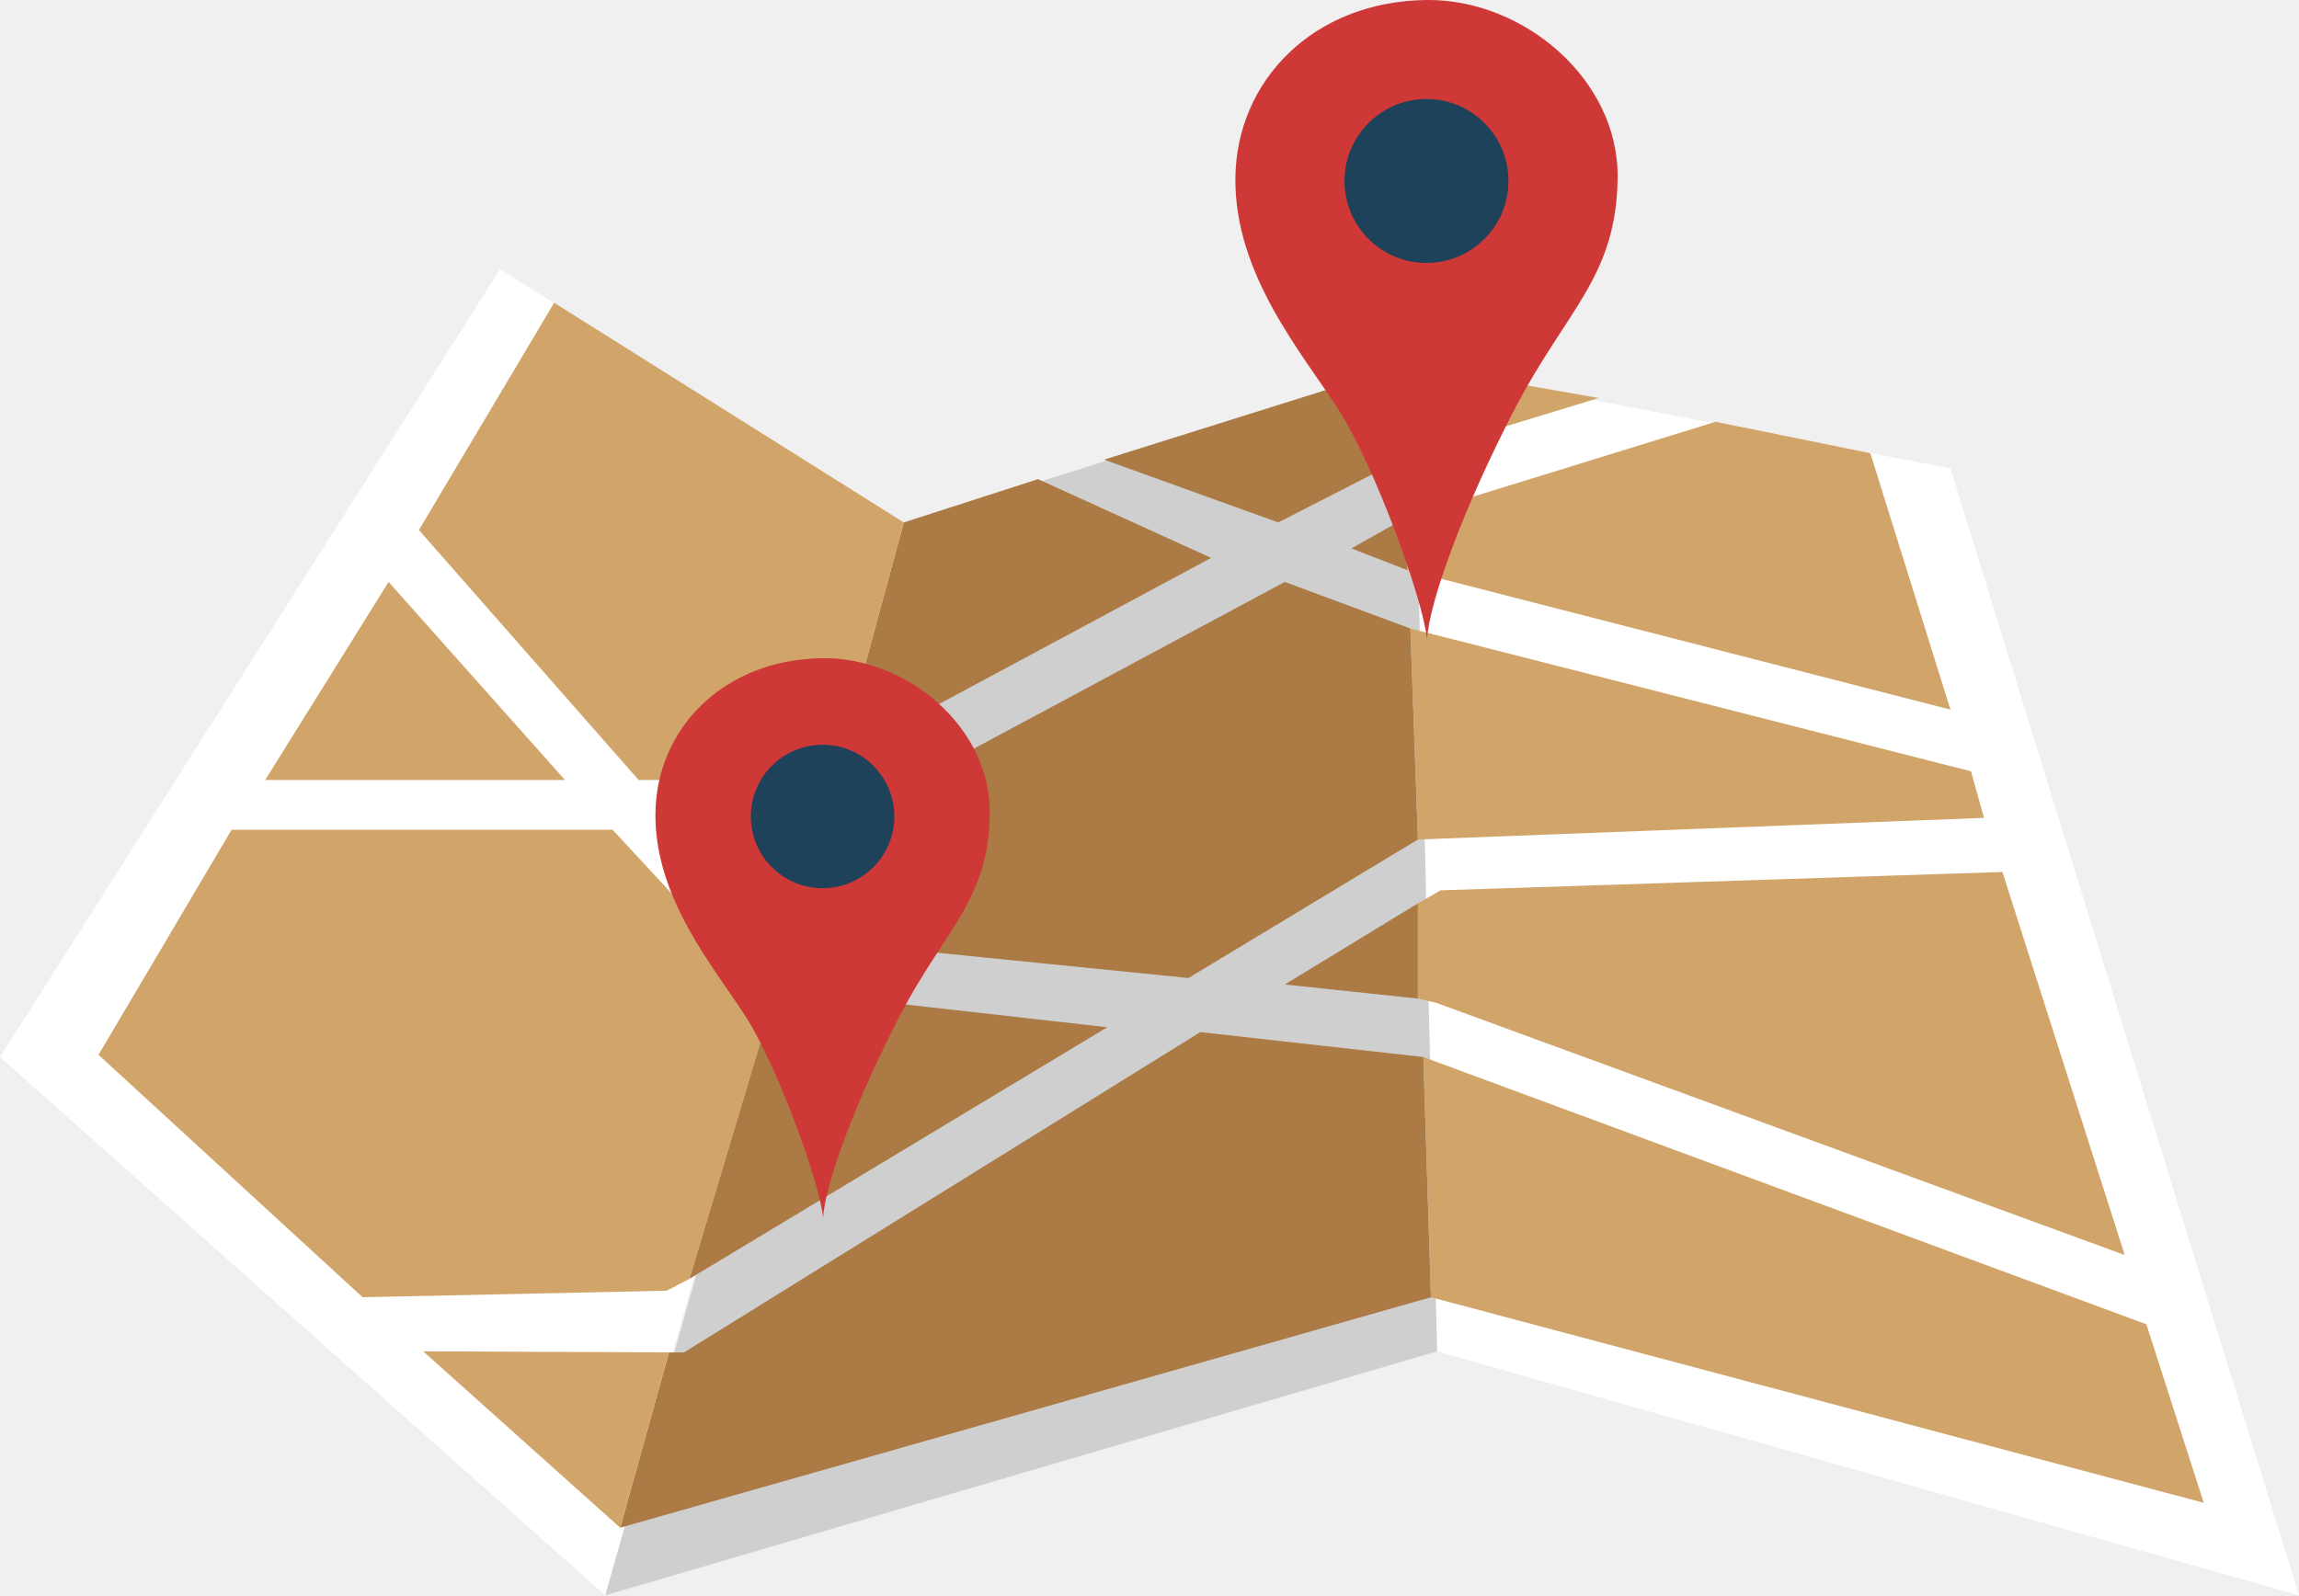
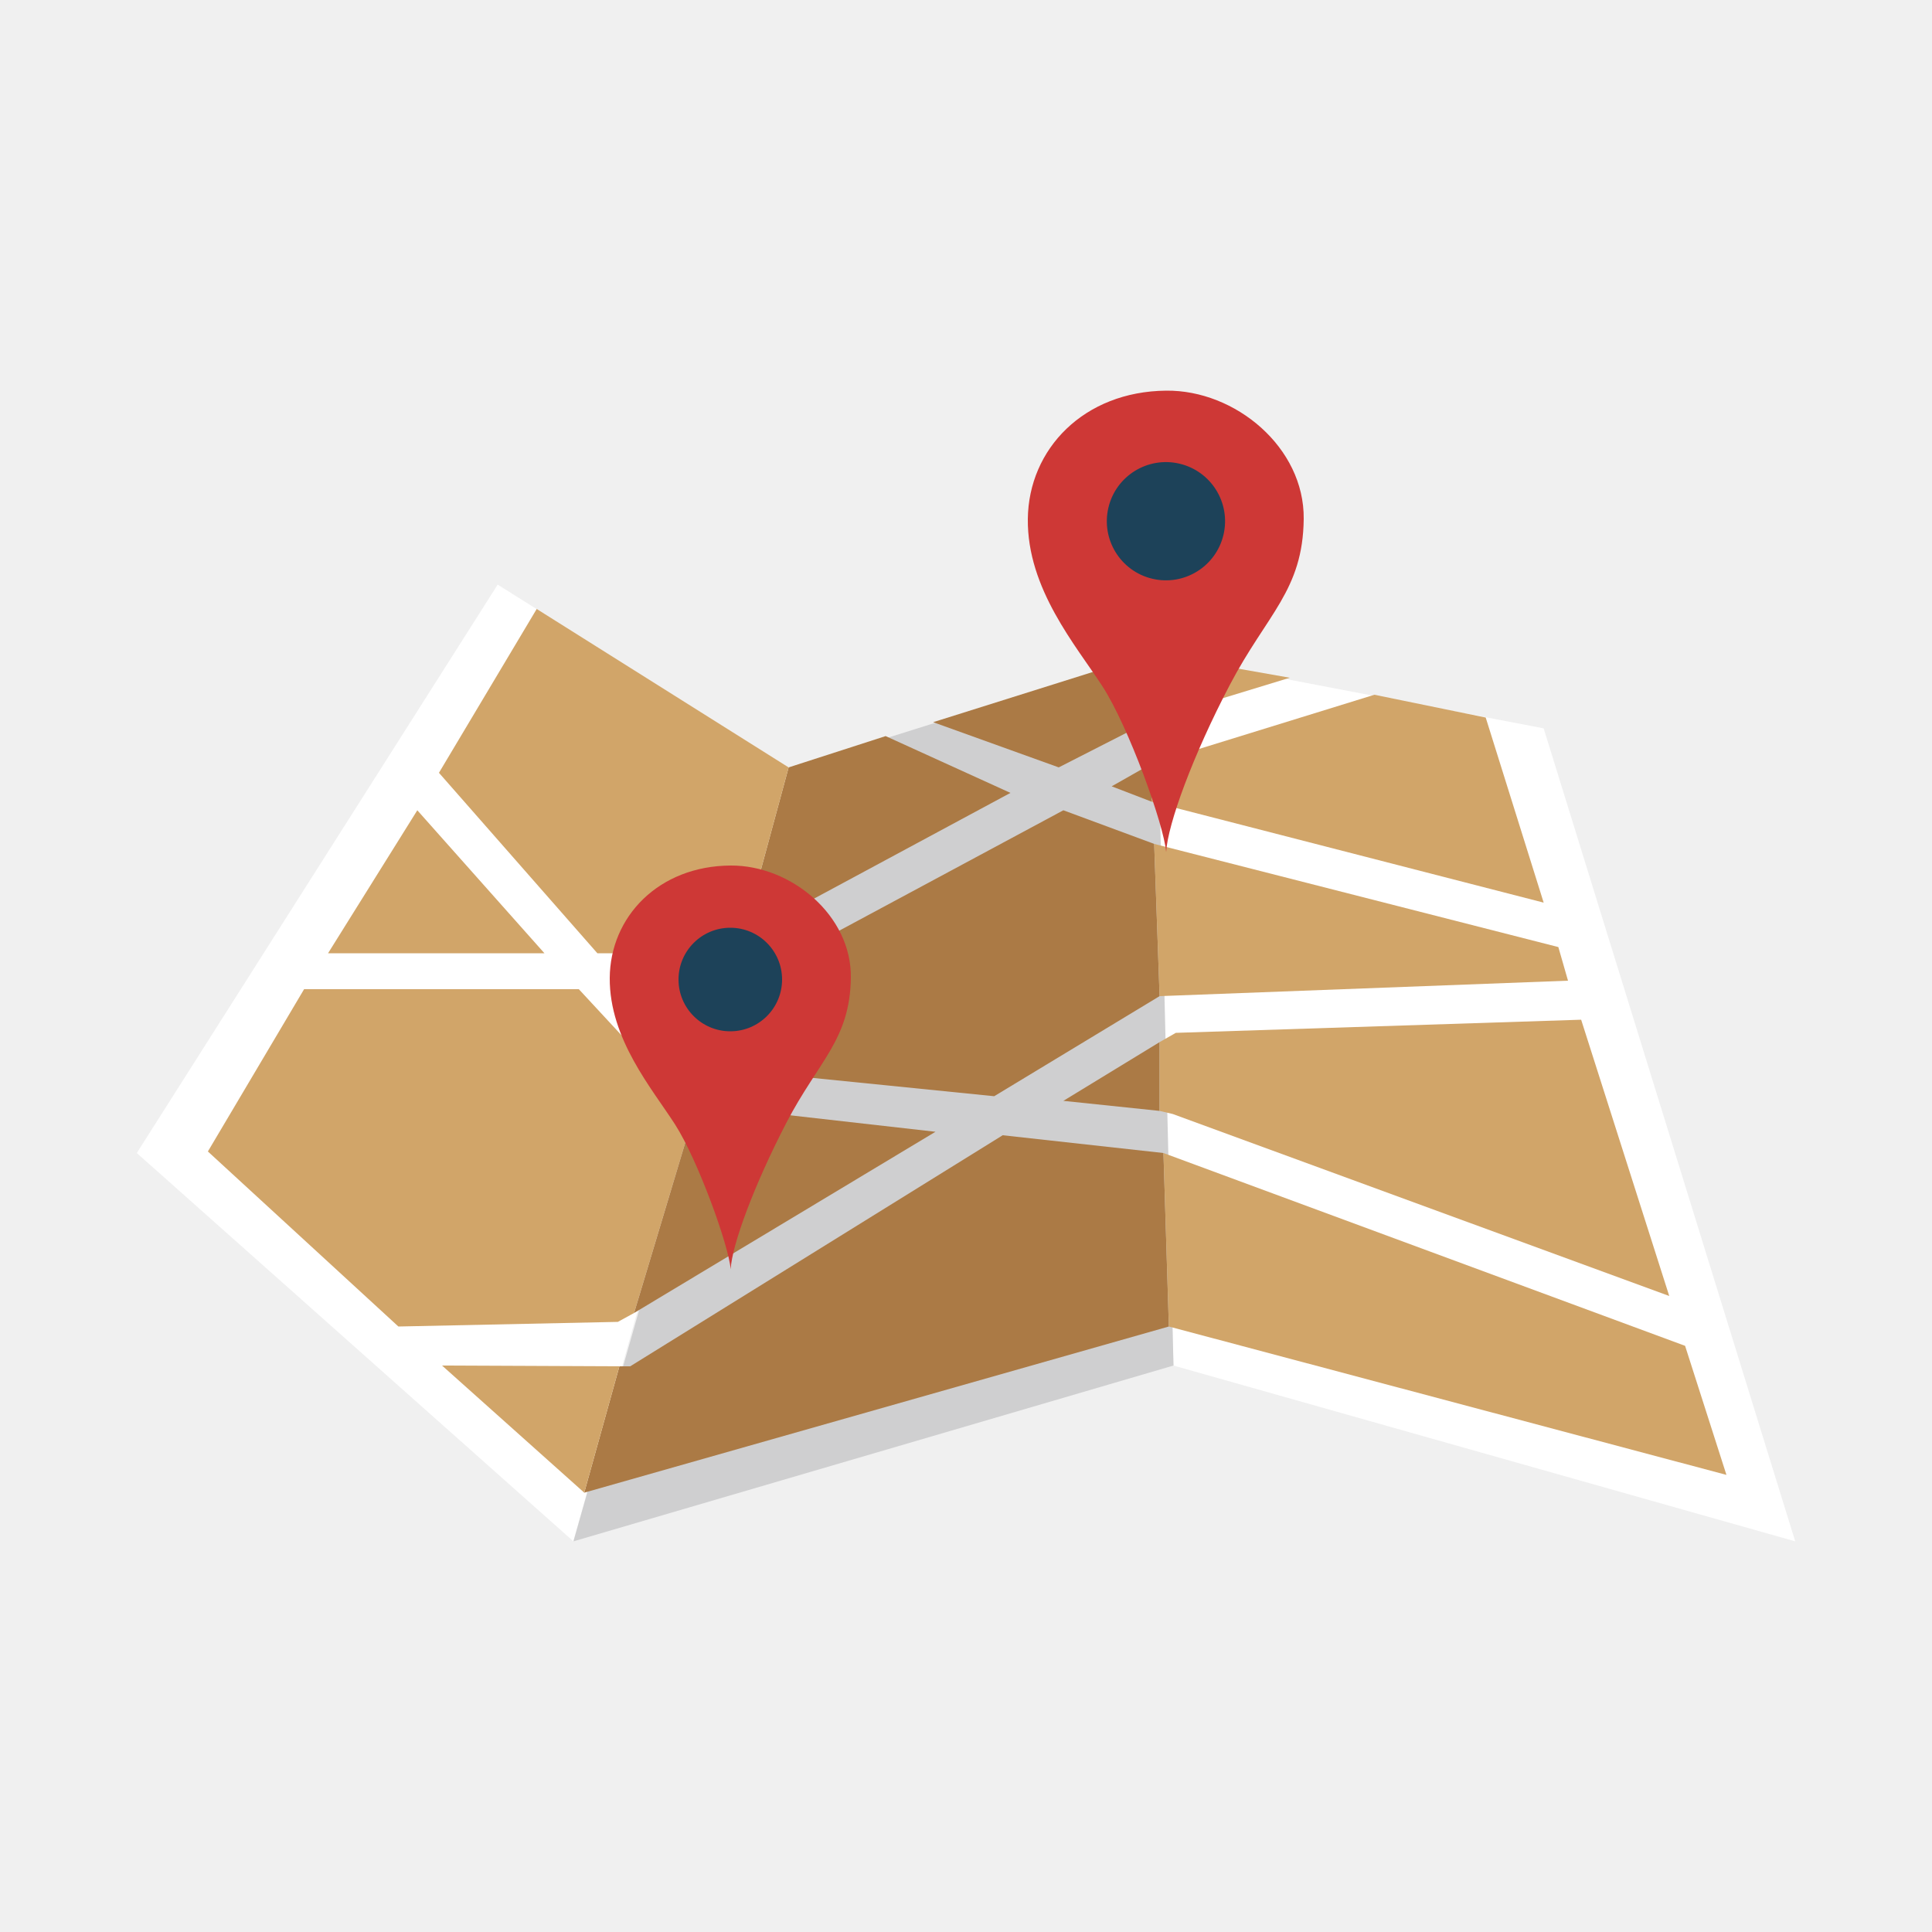
- <svg xmlns="http://www.w3.org/2000/svg" viewBox="0 0 429.12 297.86">
-   <defs>
-     <style>.cls-1{fill:#fff;}.cls-2{fill:#cfcfd0;}.cls-3{fill:#d1a569;}.cls-4{fill:#ab7a45;}.cls-5{fill:#ce3836;}.cls-6{fill:#1d4259;}</style>
-   </defs>
-   <g id="Layer_2" data-name="Layer 2">
-     <g id="Layer_1-2" data-name="Layer 1">
+ <svg xmlns="http://www.w3.org/2000/svg" version="1.1" id="Camada_1" x="0px" y="0px" viewBox="0 0 500 500" style="enable-background:new 0 0 500 500;" xml:space="preserve">
+   <style type="text/css">
+ 	.st0{fill:#FFFFFF;}
+ 	.st1{fill:#CFCFD0;}
+ 	.st2{fill:#D1A569;}
+ 	.st3{fill:#AB7A45;}
+ 	.st4{fill:#CE3836;}
+ 	.st5{fill:#1D4259;}
+ </style>
+   <g id="Layer_2">
+     <g id="Layer_1-2">
      <g id="mapinha">
        <g id="map">
-           <polygon class="cls-1" points="168.7 97.54 93.34 50.27 0 197.35 112.98 297.86 168.7 97.54" />
-           <polygon class="cls-1" points="262.64 68.05 364.06 87.45 429.12 297.86 268.24 252.3 262.64 68.05" />
-           <polygon class="cls-2" points="169.85 97.54 263.8 68.05 268.24 252.3 112.98 297.86 169.85 97.54" />
-           <polygon class="cls-3" points="67.68 242.2 124.45 240.98 128.69 238.76 144.86 184.82 142.03 184.82 114.35 154.92 43.23 154.92 18.39 196.94 67.68 242.2" />
-           <polygon class="cls-4" points="206.68 191.79 128.69 238.76 144.86 184.82 206.68 191.79" />
-           <polygon class="cls-4" points="127.68 252.5 124.86 252.5 115.76 285.23 267.09 242.2 265.67 197.35 224.05 192.7 127.68 252.5" />
-           <polygon class="cls-4" points="239.81 183.81 264.66 168.66 264.66 186.44 239.81 183.81" />
-           <polygon class="cls-4" points="264.66 156.74 221.83 182.6 147.48 175.12 153.54 154.92 239.81 108.65 263.25 117.34 264.66 156.74" />
-           <polygon class="cls-4" points="252.24 102.39 262.64 96.53 262.64 106.43 252.24 102.39" />
-           <polygon class="cls-4" points="238.6 97.54 262.64 85.22 262.64 68.05 206.07 85.82 238.6 97.54" />
-           <polygon class="cls-4" points="226.07 104.16 193.75 89.46 168.7 97.54 156.78 141.38 226.07 104.16" />
-           <polygon class="cls-3" points="128.69 155.93 153.54 154.92 147.48 175.12 128.69 155.93" />
-           <polygon class="cls-3" points="119.2 145.63 150.72 145.63 156.78 141.38 168.7 97.54 103.44 56.53 78.19 98.96 119.2 145.63" />
-           <polygon class="cls-3" points="105.46 145.63 72.53 108.65 49.5 145.63 105.46 145.63" />
-           <polygon class="cls-3" points="78.99 252.3 124.86 252.5 115.76 285.23 78.99 252.3" />
-           <polygon class="cls-3" points="265.67 197.35 267.09 242.2 411.34 280.58 400.63 247.25 265.67 197.35" />
-           <polygon class="cls-3" points="264.66 186.44 268.1 187.24 396.59 234.32 373.76 162.8 268.9 166.23 264.66 168.66 264.66 186.44" />
-           <polygon class="cls-3" points="367.9 144.01 370.32 152.7 264.66 156.74 263.25 117.34 367.9 144.01" />
-           <polygon class="cls-3" points="364.06 132.49 349.11 84.61 320.22 78.75 262.64 96.53 262.64 106.43 364.06 132.49" />
-           <polygon class="cls-3" points="262.64 85.22 298.4 74.31 262.64 68.05 262.64 85.22" />
+           <polygon class="st0" points="204.1,198.6 128.8,151.3 35.4,298.4 148.4,398.9     " />
+           <polygon class="st0" points="298.1,169.1 399.5,188.5 464.6,398.9 303.7,353.4     " />
+           <polygon class="st1" points="205.3,198.6 299.2,169.1 303.7,353.4 148.4,398.9     " />
+           <polygon class="st2" points="103.1,343.3 159.9,342.1 164.1,339.8 180.3,285.9 177.5,285.9 149.8,256 78.7,256 53.8,298     " />
+           <polygon class="st3" points="242.1,292.9 164.1,339.8 180.3,285.9     " />
+           <polygon class="st3" points="163.1,353.6 160.3,353.6 151.2,386.3 302.5,343.3 301.1,298.4 259.5,293.8     " />
+           <polygon class="st3" points="275.2,284.9 300.1,269.7 300.1,287.5     " />
+           <polygon class="st3" points="300.1,257.8 257.3,283.7 182.9,276.2 189,256 275.2,209.7 298.7,218.4     " />
+           <polygon class="st3" points="287.7,203.5 298.1,197.6 298.1,207.5     " />
+           <polygon class="st3" points="274,198.6 298.1,186.3 298.1,169.1 241.5,186.9     " />
+           <polygon class="st3" points="261.5,205.2 229.2,190.5 204.1,198.6 192.2,242.5     " />
+           <polygon class="st2" points="164.1,257 189,256 182.9,276.2     " />
+           <polygon class="st2" points="154.6,246.7 186.2,246.7 192.2,242.5 204.1,198.6 138.9,157.6 113.6,200     " />
+           <polygon class="st2" points="140.9,246.7 108,209.7 84.9,246.7     " />
+           <polygon class="st2" points="114.4,353.4 160.3,353.6 151.2,386.3     " />
+           <polygon class="st2" points="301.1,298.4 302.5,343.3 446.8,381.7 436.1,348.3     " />
+           <polygon class="st2" points="300.1,287.5 303.5,288.3 432,335.4 409.2,263.9 304.3,267.3 300.1,269.7     " />
+           <polygon class="st2" points="403.3,245.1 405.8,253.8 300.1,257.8 298.7,218.4     " />
+           <polygon class="st2" points="399.5,233.6 384.5,185.7 355.7,179.8 298.1,197.6 298.1,207.5     " />
+           <polygon class="st2" points="298.1,186.3 333.8,175.4 298.1,169.1     " />
        </g>
        <g id="pin">
-           <path class="cls-5" d="M266.36,0c17.89-.17,35.78,14.71,35.58,33.19s-9.54,24.64-19.08,42.93-16.1,36.14-16.5,43.31c-.59-7.14-9.73-32.38-16.49-42.91s-19.48-25.24-19.28-43.33S245.1.2,266.36,0Z" />
-           <circle class="cls-6" cx="266.26" cy="33.79" r="15.3" />
+           <path class="st4" d="M301.8,101.1c17.9-0.2,35.8,14.7,35.6,33.2s-9.5,24.6-19.1,42.9s-16.1,36.1-16.5,43.3      c-0.6-7.1-9.7-32.4-16.5-42.9c-6.8-10.5-19.5-25.2-19.3-43.3C266.2,116.2,280.5,101.3,301.8,101.1z" />
+           <ellipse transform="matrix(0.2298 -0.9732 0.9732 0.2298 101.1305 397.5053)" class="st5" cx="301.7" cy="134.9" rx="15.3" ry="15.3" />
        </g>
-         <g id="pin-2" data-name="pin">
-           <path class="cls-5" d="M153.63,122.89c15.65-.15,31.29,12.86,31.12,29s-8.35,21.56-16.69,37.55S154,221.09,153.63,227.36c-.52-6.25-8.52-28.33-14.43-37.54s-17-22.08-16.86-37.9S135,123.06,153.63,122.89Z" />
-           <circle class="cls-6" cx="153.54" cy="152.44" r="13.39" />
+         <g id="pin-2">
+           <path class="st4" d="M189.1,224c15.6-0.1,31.3,12.9,31.1,29s-8.4,21.6-16.7,37.6c-8.3,16-14.1,31.6-14.4,37.9      c-0.5-6.2-8.5-28.3-14.4-37.5s-17-22.1-16.9-37.9S170.4,224.1,189.1,224z" />
+           <circle class="st5" cx="189" cy="253.5" r="13.4" />
        </g>
      </g>
    </g>
  </g>
</svg>
